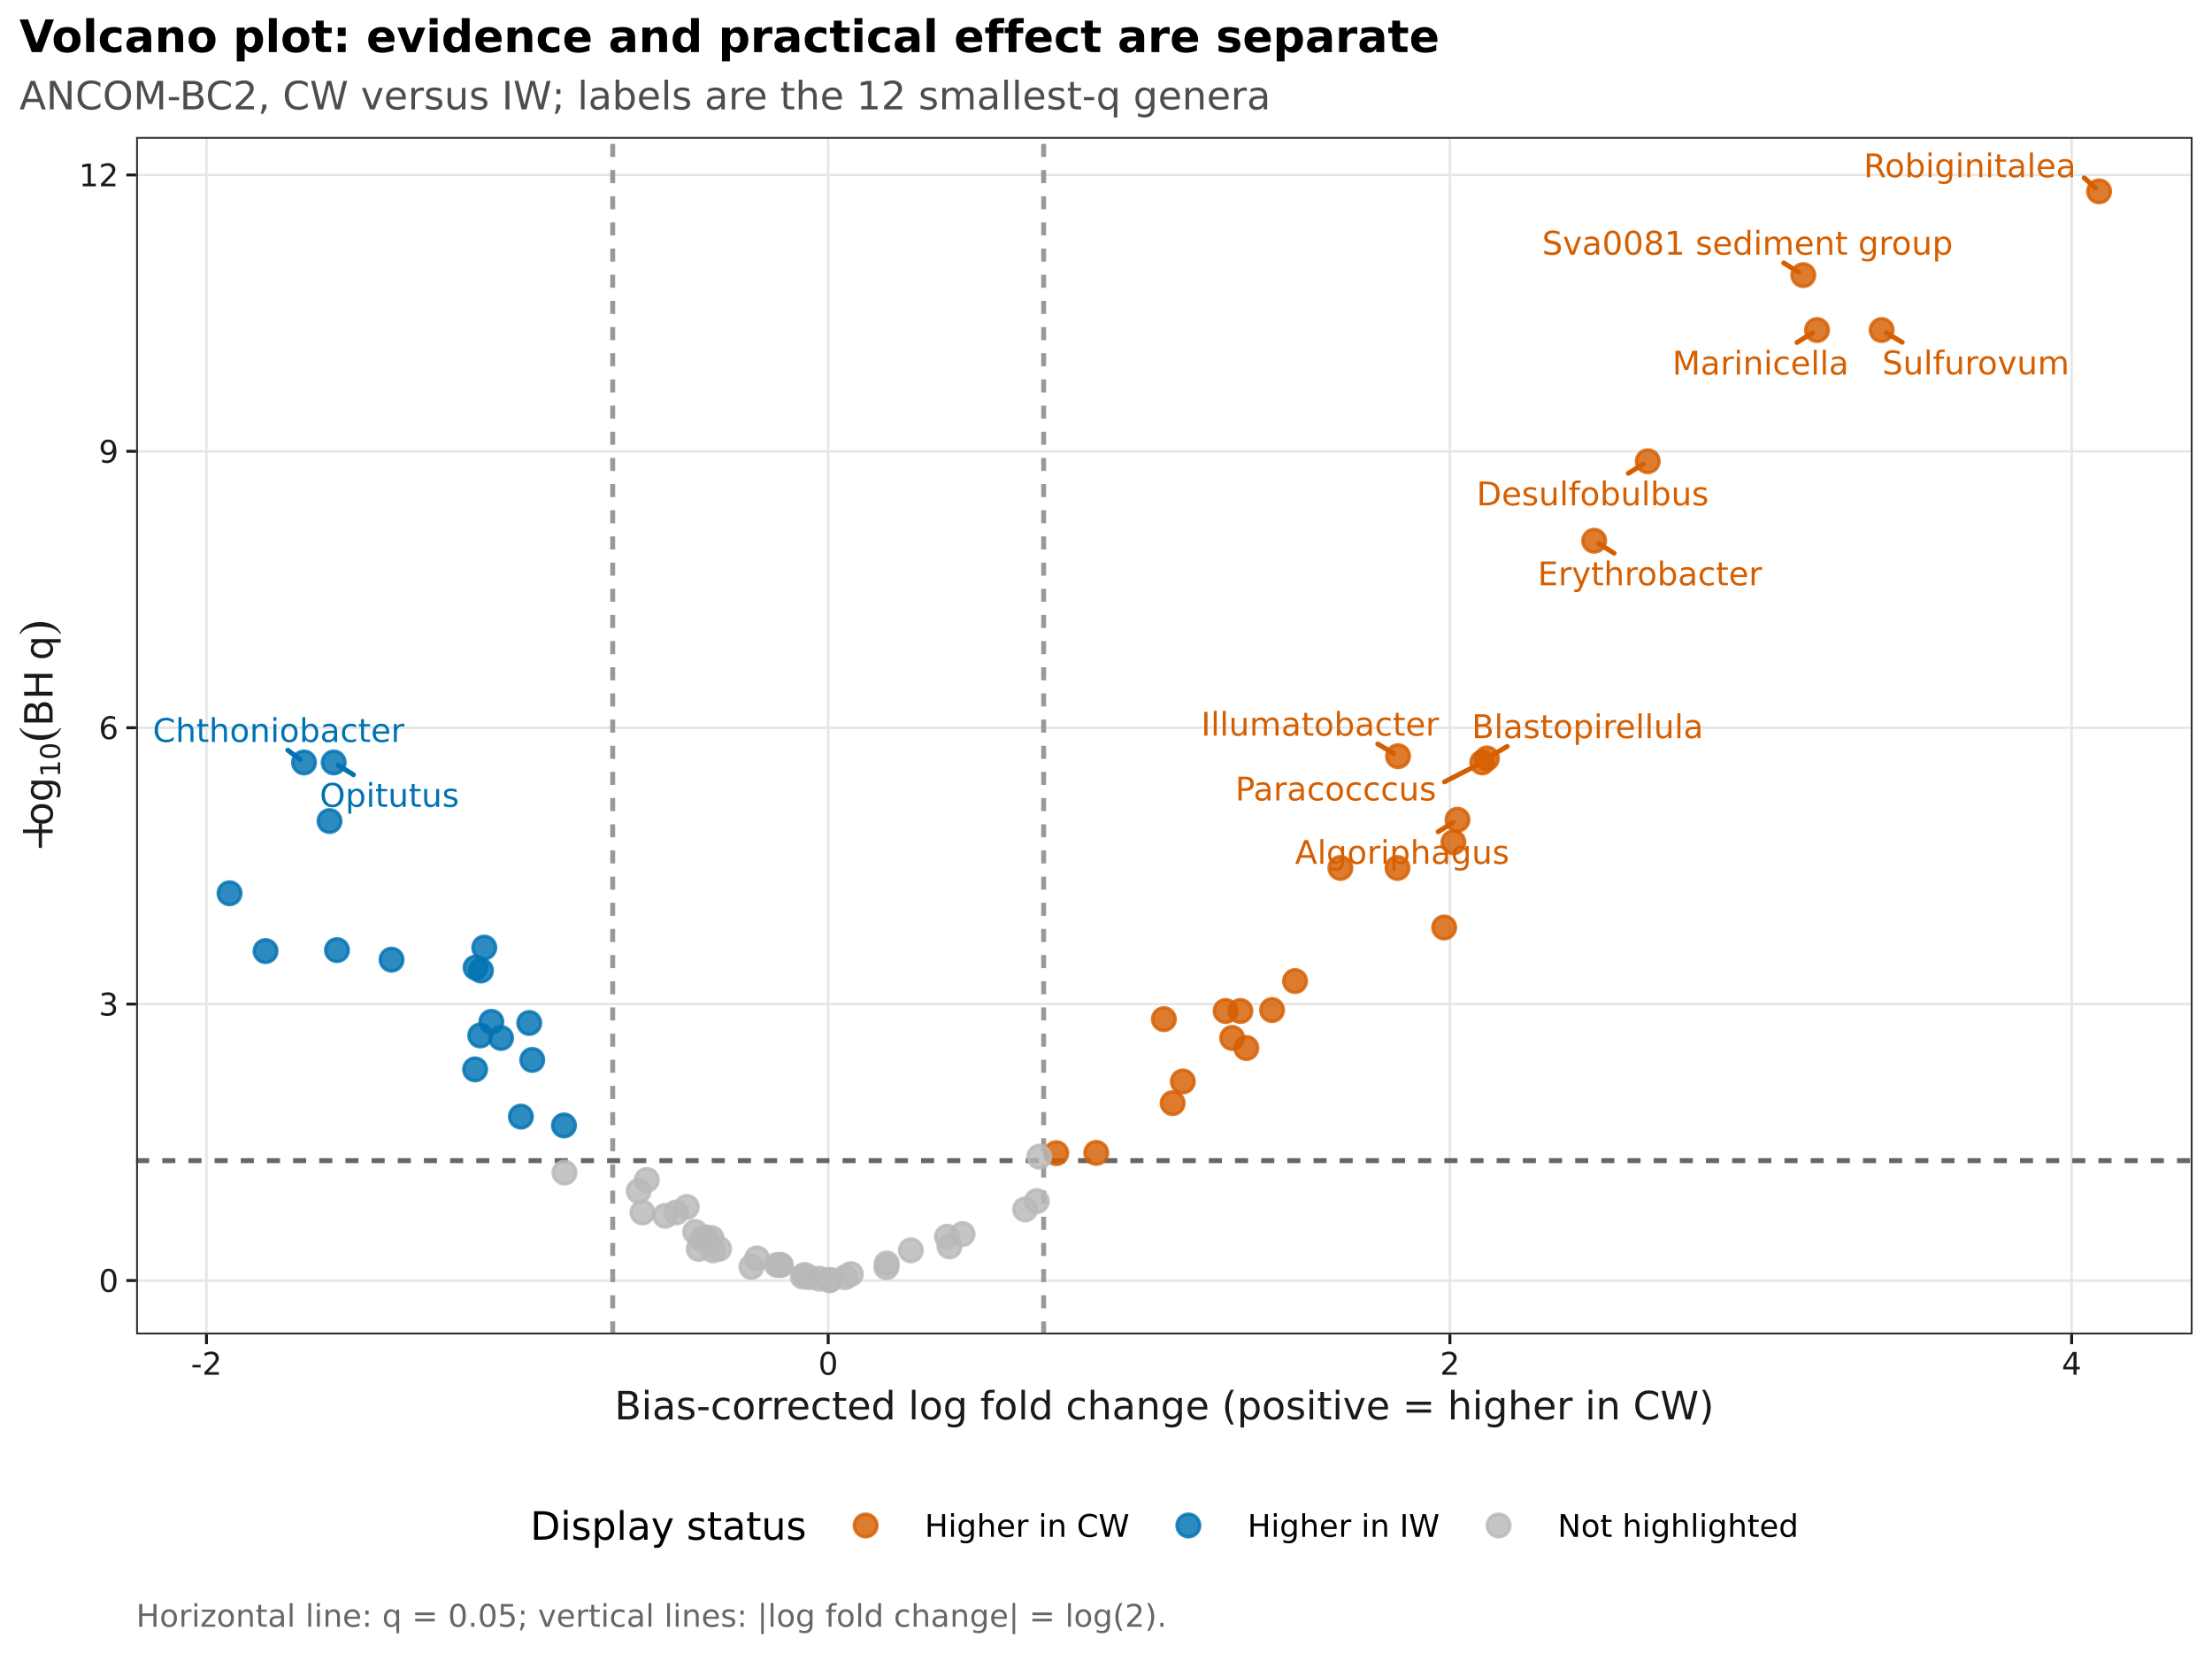
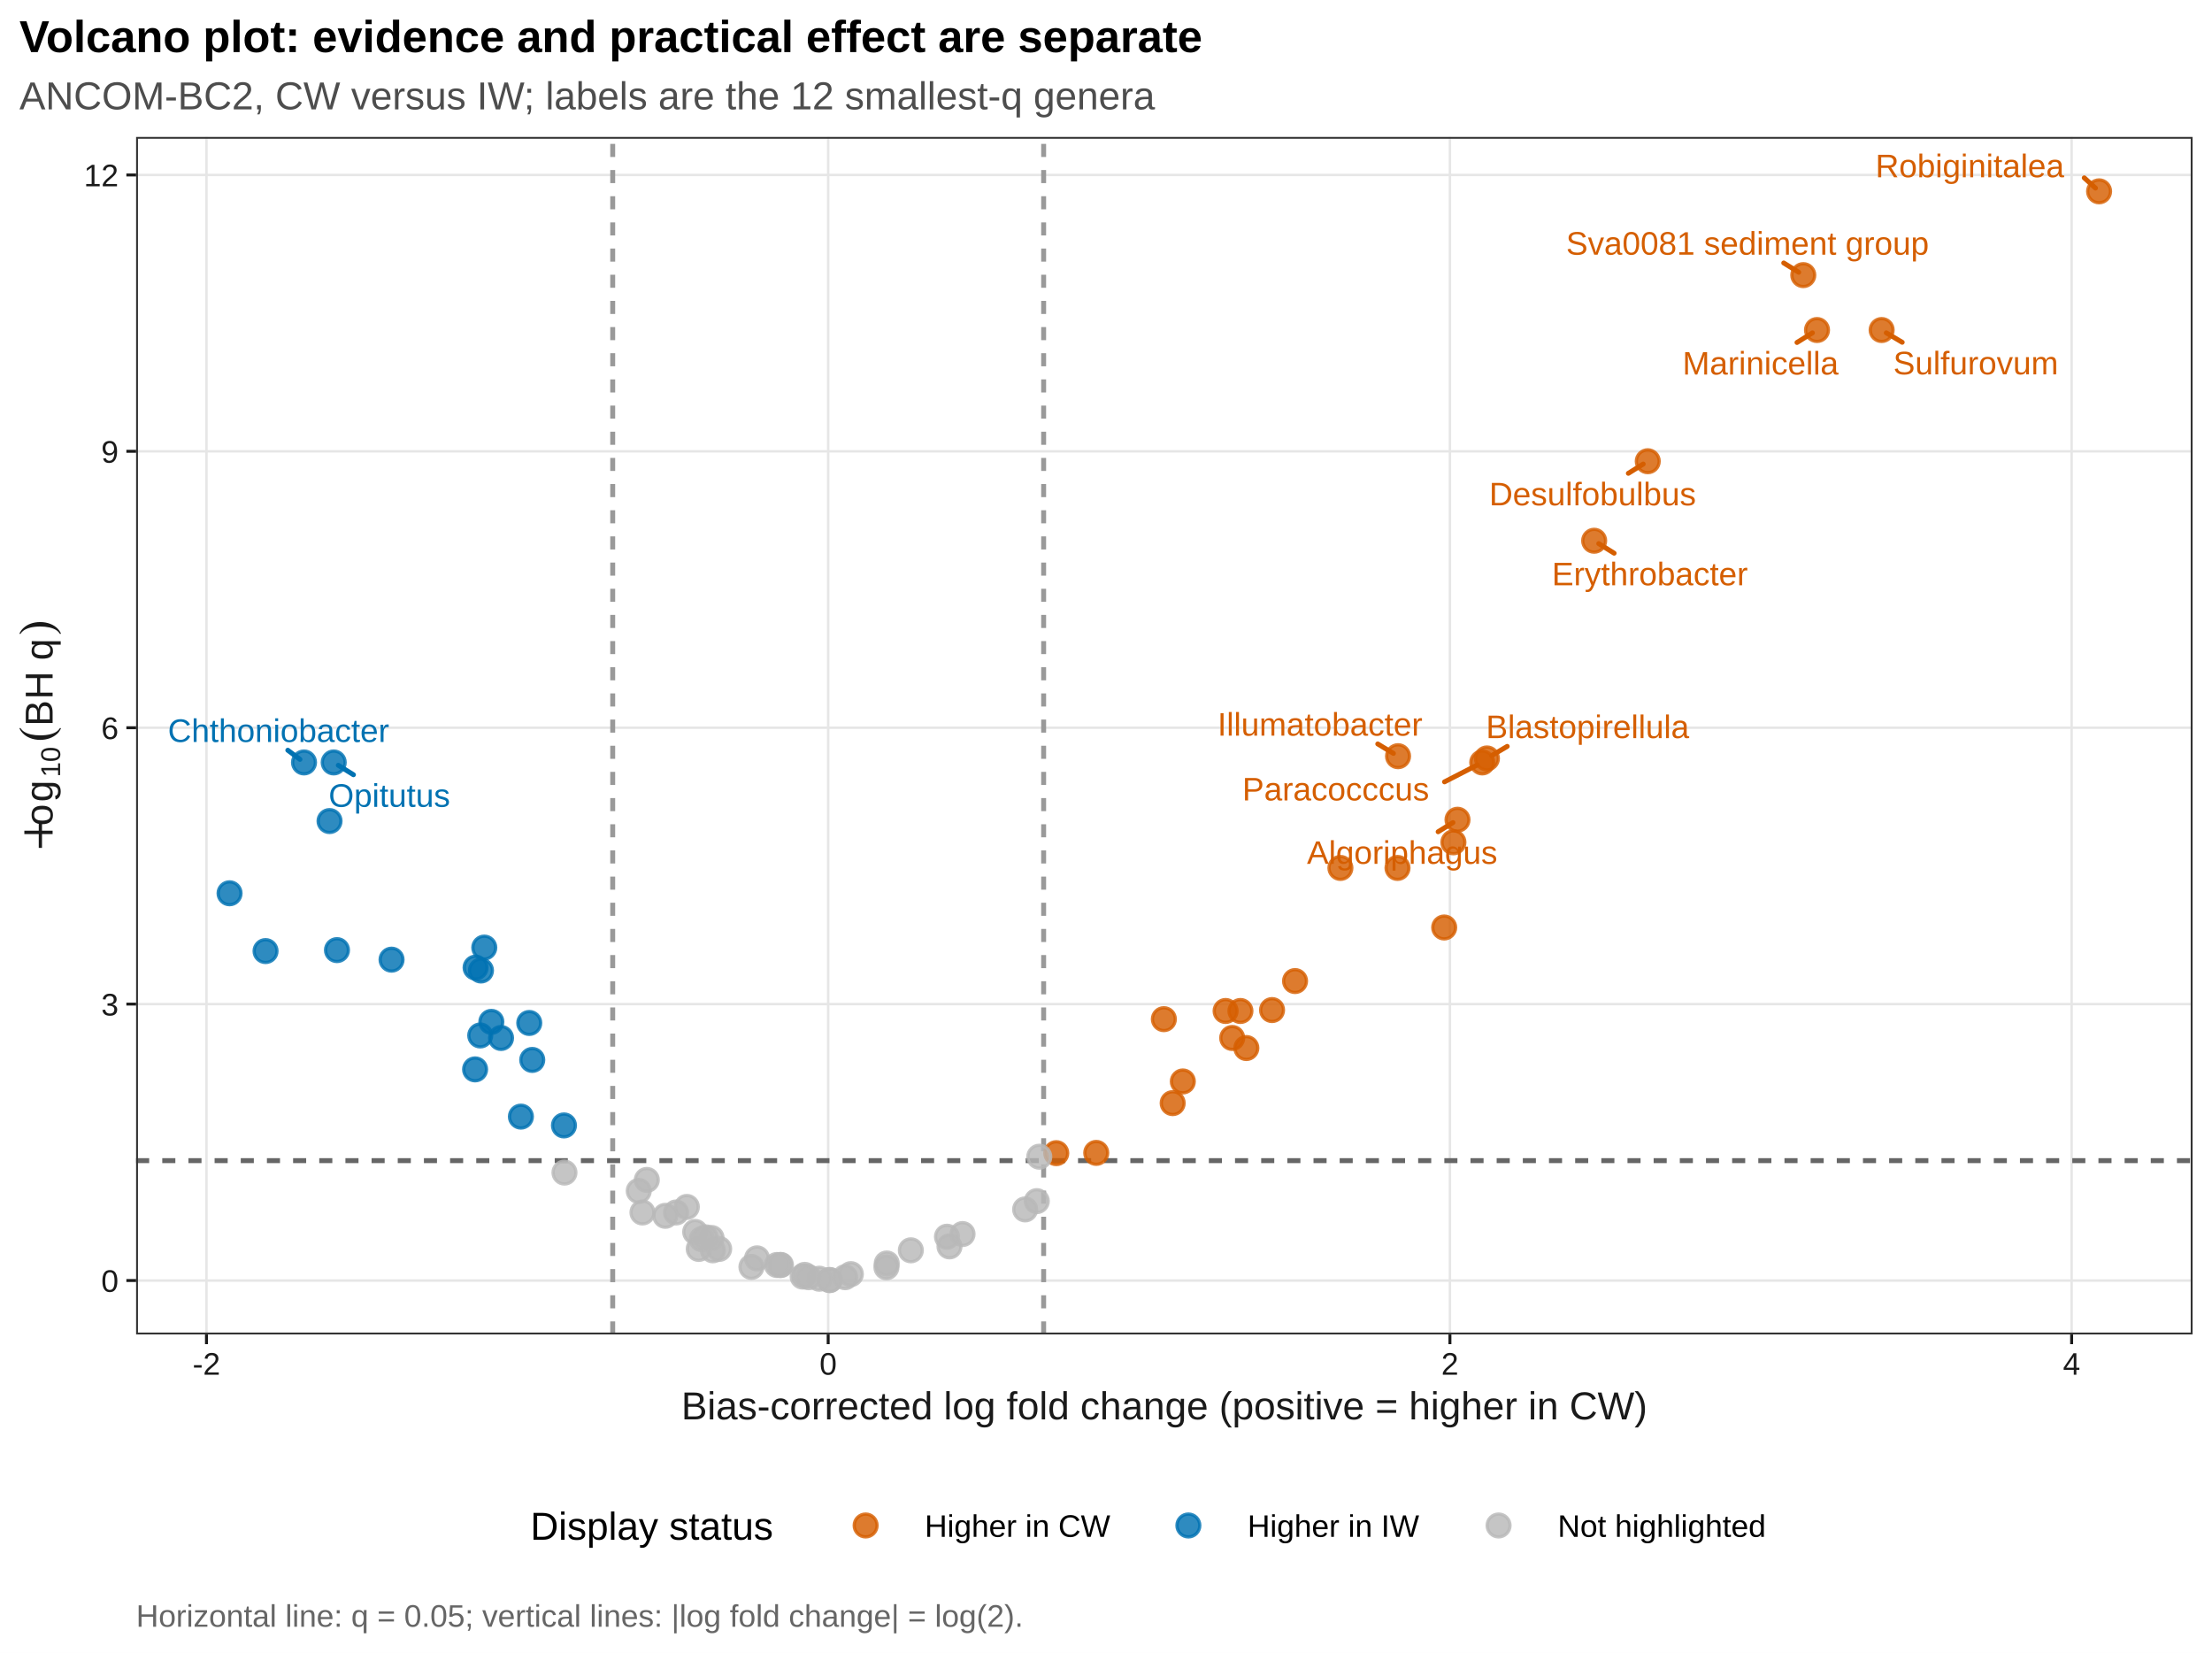
<svg xmlns="http://www.w3.org/2000/svg" class="svglite" width="481.89pt" height="360.00pt" viewBox="0 0 481.89 360.00">
  <defs>
    <style type="text/css">
    .svglite line, .svglite polyline, .svglite polygon, .svglite path, .svglite rect, .svglite circle {
      fill: none;
      stroke: #000000;
      stroke-linecap: round;
      stroke-linejoin: round;
      stroke-miterlimit: 10.00;
    }
    .svglite text {
      white-space: pre;
    }
  </style>
  </defs>
  <rect width="100%" height="100%" style="stroke: none; fill: #FFFFFF;" />
  <defs>
    <clipPath id="cpMC4wMHw0ODEuODl8MC4wMHwzNjAuMDA=">
      <rect x="0.00" y="0.00" width="481.89" height="360.00" />
    </clipPath>
  </defs>
  <g clip-path="url(#cpMC4wMHw0ODEuODl8MC4wMHwzNjAuMDA=)">
    <rect x="0.00" y="0.00" width="481.89" height="360.00" style="stroke-width: 0.82; stroke: #FFFFFF; fill: #FFFFFF;" />
  </g>
  <defs>
    <clipPath id="cpMjkuNjV8NDc3LjY2fDI5LjgyfDI5MC42OQ==">
      <rect x="29.65" y="29.82" width="448.01" height="260.86" />
    </clipPath>
  </defs>
  <g clip-path="url(#cpMjkuNjV8NDc3LjY2fDI5LjgyfDI5MC42OQ==)">
    <rect x="29.65" y="29.82" width="448.01" height="260.86" style="stroke-width: 0.82; stroke: none; fill: #FFFFFF;" />
    <polyline points="29.65,278.93 477.66,278.93 " style="stroke-width: 0.53; stroke: #E6E6E6; stroke-linecap: butt;" />
    <polyline points="29.65,218.72 477.66,218.72 " style="stroke-width: 0.53; stroke: #E6E6E6; stroke-linecap: butt;" />
    <polyline points="29.65,158.52 477.66,158.52 " style="stroke-width: 0.53; stroke: #E6E6E6; stroke-linecap: butt;" />
    <polyline points="29.65,98.31 477.66,98.31 " style="stroke-width: 0.53; stroke: #E6E6E6; stroke-linecap: butt;" />
    <polyline points="29.65,38.11 477.66,38.11 " style="stroke-width: 0.53; stroke: #E6E6E6; stroke-linecap: butt;" />
    <polyline points="44.98,290.69 44.98,29.82 " style="stroke-width: 0.53; stroke: #E6E6E6; stroke-linecap: butt;" />
    <polyline points="180.42,290.69 180.42,29.82 " style="stroke-width: 0.53; stroke: #E6E6E6; stroke-linecap: butt;" />
    <polyline points="315.87,290.69 315.87,29.82 " style="stroke-width: 0.53; stroke: #E6E6E6; stroke-linecap: butt;" />
    <polyline points="451.31,290.69 451.31,29.82 " style="stroke-width: 0.53; stroke: #E6E6E6; stroke-linecap: butt;" />
    <line x1="29.65" y1="252.82" x2="477.66" y2="252.82" style="stroke-width: 1.07; stroke: #666666; stroke-dasharray: 2.85,2.85; stroke-linecap: butt;" />
    <line x1="133.48" y1="290.69" x2="133.48" y2="29.82" style="stroke-width: 1.07; stroke: #999999; stroke-dasharray: 2.85,2.85; stroke-linecap: butt;" />
    <line x1="227.36" y1="290.69" x2="227.36" y2="29.82" style="stroke-width: 1.07; stroke: #999999; stroke-dasharray: 2.85,2.85; stroke-linecap: butt;" />
    <circle cx="163.70" cy="275.97" r="2.49" style="stroke-width: 0.71; stroke: #B8B8B8; stroke-opacity: 0.82; fill: #B8B8B8; fill-opacity: 0.82;" />
    <circle cx="50.01" cy="194.58" r="2.49" style="stroke-width: 0.71; stroke: #0072B2; stroke-opacity: 0.82; fill: #0072B2; fill-opacity: 0.82;" />
    <circle cx="140.91" cy="257.02" r="2.49" style="stroke-width: 0.71; stroke: #B8B8B8; stroke-opacity: 0.82; fill: #B8B8B8; fill-opacity: 0.82;" />
    <circle cx="316.63" cy="183.48" r="2.49" style="stroke-width: 0.71; stroke: #D55E00; stroke-opacity: 0.82; fill: #D55E00; fill-opacity: 0.82;" />
    <circle cx="170.13" cy="275.55" r="2.49" style="stroke-width: 0.71; stroke: #B8B8B8; stroke-opacity: 0.82; fill: #B8B8B8; fill-opacity: 0.82;" />
    <circle cx="409.92" cy="71.89" r="2.49" style="stroke-width: 0.71; stroke: #D55E00; stroke-opacity: 0.82; fill: #D55E00; fill-opacity: 0.82;" />
    <circle cx="71.79" cy="178.85" r="2.49" style="stroke-width: 0.71; stroke: #0072B2; stroke-opacity: 0.82; fill: #0072B2; fill-opacity: 0.82;" />
    <circle cx="395.84" cy="71.89" r="2.49" style="stroke-width: 0.71; stroke: #D55E00; stroke-opacity: 0.82; fill: #D55E00; fill-opacity: 0.82;" />
    <circle cx="151.45" cy="268.35" r="2.49" style="stroke-width: 0.71; stroke: #B8B8B8; stroke-opacity: 0.82; fill: #B8B8B8; fill-opacity: 0.82;" />
    <circle cx="257.68" cy="235.57" r="2.49" style="stroke-width: 0.71; stroke: #D55E00; stroke-opacity: 0.82; fill: #D55E00; fill-opacity: 0.82;" />
    <circle cx="193.11" cy="276.05" r="2.49" style="stroke-width: 0.71; stroke: #B8B8B8; stroke-opacity: 0.82; fill: #B8B8B8; fill-opacity: 0.82;" />
    <circle cx="209.69" cy="268.81" r="2.49" style="stroke-width: 0.71; stroke: #B8B8B8; stroke-opacity: 0.82; fill: #B8B8B8; fill-opacity: 0.82;" />
    <circle cx="314.62" cy="202.03" r="2.49" style="stroke-width: 0.71; stroke: #D55E00; stroke-opacity: 0.82; fill: #D55E00; fill-opacity: 0.82;" />
    <circle cx="253.55" cy="222.00" r="2.49" style="stroke-width: 0.71; stroke: #D55E00; stroke-opacity: 0.82; fill: #D55E00; fill-opacity: 0.82;" />
    <circle cx="155.30" cy="272.35" r="2.49" style="stroke-width: 0.71; stroke: #B8B8B8; stroke-opacity: 0.82; fill: #B8B8B8; fill-opacity: 0.82;" />
    <circle cx="175.31" cy="277.70" r="2.49" style="stroke-width: 0.71; stroke: #B8B8B8; stroke-opacity: 0.82; fill: #B8B8B8; fill-opacity: 0.82;" />
    <circle cx="206.30" cy="269.39" r="2.49" style="stroke-width: 0.71; stroke: #B8B8B8; stroke-opacity: 0.82; fill: #B8B8B8; fill-opacity: 0.82;" />
    <circle cx="304.45" cy="189.06" r="2.49" style="stroke-width: 0.71; stroke: #D55E00; stroke-opacity: 0.82; fill: #D55E00; fill-opacity: 0.82;" />
    <circle cx="358.97" cy="100.47" r="2.49" style="stroke-width: 0.71; stroke: #D55E00; stroke-opacity: 0.82; fill: #D55E00; fill-opacity: 0.82;" />
    <circle cx="139.96" cy="264.11" r="2.49" style="stroke-width: 0.71; stroke: #B8B8B8; stroke-opacity: 0.82; fill: #B8B8B8; fill-opacity: 0.82;" />
    <circle cx="347.29" cy="117.79" r="2.49" style="stroke-width: 0.71; stroke: #D55E00; stroke-opacity: 0.82; fill: #D55E00; fill-opacity: 0.82;" />
    <circle cx="105.50" cy="206.41" r="2.49" style="stroke-width: 0.71; stroke: #0072B2; stroke-opacity: 0.82; fill: #0072B2; fill-opacity: 0.82;" />
    <circle cx="115.30" cy="222.83" r="2.49" style="stroke-width: 0.71; stroke: #0072B2; stroke-opacity: 0.82; fill: #0072B2; fill-opacity: 0.82;" />
    <circle cx="230.11" cy="251.19" r="2.49" style="stroke-width: 0.71; stroke: #D55E00; stroke-opacity: 0.82; fill: #D55E00; fill-opacity: 0.82;" />
    <circle cx="185.36" cy="277.54" r="2.49" style="stroke-width: 0.71; stroke: #B8B8B8; stroke-opacity: 0.82; fill: #B8B8B8; fill-opacity: 0.82;" />
    <circle cx="457.29" cy="41.68" r="2.49" style="stroke-width: 0.71; stroke: #D55E00; stroke-opacity: 0.82; fill: #D55E00; fill-opacity: 0.82;" />
    <circle cx="304.57" cy="164.72" r="2.49" style="stroke-width: 0.71; stroke: #D55E00; stroke-opacity: 0.82; fill: #D55E00; fill-opacity: 0.82;" />
    <circle cx="109.15" cy="226.10" r="2.49" style="stroke-width: 0.71; stroke: #0072B2; stroke-opacity: 0.82; fill: #0072B2; fill-opacity: 0.82;" />
    <circle cx="169.94" cy="275.55" r="2.49" style="stroke-width: 0.71; stroke: #B8B8B8; stroke-opacity: 0.82; fill: #B8B8B8; fill-opacity: 0.82;" />
    <circle cx="180.76" cy="278.83" r="2.49" style="stroke-width: 0.71; stroke: #B8B8B8; stroke-opacity: 0.82; fill: #B8B8B8; fill-opacity: 0.82;" />
    <circle cx="85.30" cy="209.04" r="2.49" style="stroke-width: 0.71; stroke: #0072B2; stroke-opacity: 0.82; fill: #0072B2; fill-opacity: 0.82;" />
    <circle cx="174.86" cy="278.07" r="2.49" style="stroke-width: 0.71; stroke: #B8B8B8; stroke-opacity: 0.82; fill: #B8B8B8; fill-opacity: 0.82;" />
    <circle cx="238.82" cy="251.13" r="2.49" style="stroke-width: 0.71; stroke: #D55E00; stroke-opacity: 0.82; fill: #D55E00; fill-opacity: 0.82;" />
    <circle cx="270.23" cy="220.22" r="2.49" style="stroke-width: 0.71; stroke: #D55E00; stroke-opacity: 0.82; fill: #D55E00; fill-opacity: 0.82;" />
    <circle cx="147.28" cy="264.11" r="2.49" style="stroke-width: 0.71; stroke: #B8B8B8; stroke-opacity: 0.82; fill: #B8B8B8; fill-opacity: 0.82;" />
    <circle cx="152.22" cy="272.05" r="2.49" style="stroke-width: 0.71; stroke: #B8B8B8; stroke-opacity: 0.82; fill: #B8B8B8; fill-opacity: 0.82;" />
    <circle cx="57.85" cy="207.17" r="2.49" style="stroke-width: 0.71; stroke: #0072B2; stroke-opacity: 0.82; fill: #0072B2; fill-opacity: 0.82;" />
    <circle cx="282.13" cy="213.70" r="2.49" style="stroke-width: 0.71; stroke: #D55E00; stroke-opacity: 0.82; fill: #D55E00; fill-opacity: 0.82;" />
    <circle cx="277.12" cy="220.02" r="2.49" style="stroke-width: 0.71; stroke: #D55E00; stroke-opacity: 0.82; fill: #D55E00; fill-opacity: 0.82;" />
    <circle cx="317.52" cy="178.56" r="2.49" style="stroke-width: 0.71; stroke: #D55E00; stroke-opacity: 0.82; fill: #D55E00; fill-opacity: 0.82;" />
    <circle cx="156.67" cy="272.05" r="2.49" style="stroke-width: 0.71; stroke: #B8B8B8; stroke-opacity: 0.82; fill: #B8B8B8; fill-opacity: 0.82;" />
    <circle cx="225.87" cy="261.64" r="2.49" style="stroke-width: 0.71; stroke: #B8B8B8; stroke-opacity: 0.82; fill: #B8B8B8; fill-opacity: 0.82;" />
    <circle cx="66.23" cy="166.08" r="2.49" style="stroke-width: 0.71; stroke: #0072B2; stroke-opacity: 0.82; fill: #0072B2; fill-opacity: 0.82;" />
    <circle cx="392.85" cy="59.93" r="2.49" style="stroke-width: 0.71; stroke: #D55E00; stroke-opacity: 0.82; fill: #D55E00; fill-opacity: 0.82;" />
    <circle cx="152.87" cy="269.92" r="2.49" style="stroke-width: 0.71; stroke: #B8B8B8; stroke-opacity: 0.82; fill: #B8B8B8; fill-opacity: 0.82;" />
    <circle cx="268.44" cy="226.10" r="2.49" style="stroke-width: 0.71; stroke: #D55E00; stroke-opacity: 0.82; fill: #D55E00; fill-opacity: 0.82;" />
    <circle cx="223.33" cy="263.44" r="2.49" style="stroke-width: 0.71; stroke: #B8B8B8; stroke-opacity: 0.82; fill: #B8B8B8; fill-opacity: 0.82;" />
    <circle cx="72.70" cy="166.08" r="2.49" style="stroke-width: 0.71; stroke: #0072B2; stroke-opacity: 0.82; fill: #0072B2; fill-opacity: 0.82;" />
    <circle cx="178.48" cy="278.54" r="2.49" style="stroke-width: 0.71; stroke: #B8B8B8; stroke-opacity: 0.82; fill: #B8B8B8; fill-opacity: 0.82;" />
    <circle cx="169.24" cy="275.55" r="2.49" style="stroke-width: 0.71; stroke: #B8B8B8; stroke-opacity: 0.82; fill: #B8B8B8; fill-opacity: 0.82;" />
    <circle cx="122.86" cy="245.15" r="2.49" style="stroke-width: 0.71; stroke: #0072B2; stroke-opacity: 0.82; fill: #0072B2; fill-opacity: 0.82;" />
    <circle cx="180.74" cy="278.83" r="2.49" style="stroke-width: 0.71; stroke: #B8B8B8; stroke-opacity: 0.82; fill: #B8B8B8; fill-opacity: 0.82;" />
    <circle cx="255.47" cy="240.29" r="2.49" style="stroke-width: 0.71; stroke: #D55E00; stroke-opacity: 0.82; fill: #D55E00; fill-opacity: 0.82;" />
    <circle cx="155.02" cy="269.67" r="2.49" style="stroke-width: 0.71; stroke: #B8B8B8; stroke-opacity: 0.82; fill: #B8B8B8; fill-opacity: 0.82;" />
    <circle cx="144.94" cy="264.84" r="2.49" style="stroke-width: 0.71; stroke: #B8B8B8; stroke-opacity: 0.82; fill: #B8B8B8; fill-opacity: 0.82;" />
    <circle cx="226.41" cy="251.96" r="2.49" style="stroke-width: 0.71; stroke: #B8B8B8; stroke-opacity: 0.82; fill: #B8B8B8; fill-opacity: 0.82;" />
    <circle cx="104.62" cy="225.55" r="2.49" style="stroke-width: 0.71; stroke: #0072B2; stroke-opacity: 0.82; fill: #0072B2; fill-opacity: 0.82;" />
    <circle cx="198.43" cy="272.35" r="2.49" style="stroke-width: 0.71; stroke: #B8B8B8; stroke-opacity: 0.82; fill: #B8B8B8; fill-opacity: 0.82;" />
    <circle cx="113.48" cy="243.23" r="2.49" style="stroke-width: 0.71; stroke: #0072B2; stroke-opacity: 0.82; fill: #0072B2; fill-opacity: 0.82;" />
    <circle cx="149.63" cy="262.90" r="2.49" style="stroke-width: 0.71; stroke: #B8B8B8; stroke-opacity: 0.82; fill: #B8B8B8; fill-opacity: 0.82;" />
    <circle cx="122.97" cy="255.42" r="2.49" style="stroke-width: 0.71; stroke: #B8B8B8; stroke-opacity: 0.82; fill: #B8B8B8; fill-opacity: 0.82;" />
    <circle cx="267.00" cy="220.22" r="2.49" style="stroke-width: 0.71; stroke: #D55E00; stroke-opacity: 0.82; fill: #D55E00; fill-opacity: 0.82;" />
    <circle cx="103.50" cy="232.94" r="2.49" style="stroke-width: 0.71; stroke: #0072B2; stroke-opacity: 0.82; fill: #0072B2; fill-opacity: 0.82;" />
    <circle cx="104.78" cy="211.40" r="2.49" style="stroke-width: 0.71; stroke: #0072B2; stroke-opacity: 0.82; fill: #0072B2; fill-opacity: 0.82;" />
    <circle cx="322.91" cy="166.08" r="2.49" style="stroke-width: 0.71; stroke: #D55E00; stroke-opacity: 0.82; fill: #D55E00; fill-opacity: 0.82;" />
    <circle cx="206.85" cy="271.50" r="2.49" style="stroke-width: 0.71; stroke: #B8B8B8; stroke-opacity: 0.82; fill: #B8B8B8; fill-opacity: 0.82;" />
    <circle cx="176.18" cy="278.21" r="2.49" style="stroke-width: 0.71; stroke: #B8B8B8; stroke-opacity: 0.82; fill: #B8B8B8; fill-opacity: 0.82;" />
    <circle cx="193.18" cy="275.22" r="2.49" style="stroke-width: 0.71; stroke: #B8B8B8; stroke-opacity: 0.82; fill: #B8B8B8; fill-opacity: 0.82;" />
    <circle cx="73.41" cy="206.96" r="2.49" style="stroke-width: 0.71; stroke: #0072B2; stroke-opacity: 0.82; fill: #0072B2; fill-opacity: 0.82;" />
    <circle cx="107.04" cy="222.59" r="2.49" style="stroke-width: 0.71; stroke: #0072B2; stroke-opacity: 0.82; fill: #0072B2; fill-opacity: 0.82;" />
    <circle cx="115.95" cy="230.88" r="2.49" style="stroke-width: 0.71; stroke: #0072B2; stroke-opacity: 0.82; fill: #0072B2; fill-opacity: 0.82;" />
    <circle cx="323.93" cy="165.21" r="2.49" style="stroke-width: 0.71; stroke: #D55E00; stroke-opacity: 0.82; fill: #D55E00; fill-opacity: 0.82;" />
    <circle cx="292.01" cy="189.06" r="2.49" style="stroke-width: 0.71; stroke: #D55E00; stroke-opacity: 0.82; fill: #D55E00; fill-opacity: 0.82;" />
    <circle cx="139.15" cy="259.42" r="2.49" style="stroke-width: 0.71; stroke: #B8B8B8; stroke-opacity: 0.82; fill: #B8B8B8; fill-opacity: 0.82;" />
    <circle cx="164.92" cy="274.10" r="2.49" style="stroke-width: 0.71; stroke: #B8B8B8; stroke-opacity: 0.82; fill: #B8B8B8; fill-opacity: 0.82;" />
    <circle cx="271.52" cy="228.29" r="2.49" style="stroke-width: 0.71; stroke: #D55E00; stroke-opacity: 0.82; fill: #D55E00; fill-opacity: 0.82;" />
    <circle cx="103.61" cy="210.77" r="2.49" style="stroke-width: 0.71; stroke: #0072B2; stroke-opacity: 0.82; fill: #0072B2; fill-opacity: 0.82;" />
    <circle cx="153.70" cy="269.52" r="2.49" style="stroke-width: 0.71; stroke: #B8B8B8; stroke-opacity: 0.82; fill: #B8B8B8; fill-opacity: 0.82;" />
    <circle cx="184.11" cy="278.21" r="2.49" style="stroke-width: 0.71; stroke: #B8B8B8; stroke-opacity: 0.82; fill: #B8B8B8; fill-opacity: 0.82;" />
    <line x1="454.06" y1="38.74" x2="456.51" y2="40.97" style="stroke-width: 1.07; stroke: #D55E00;" />
    <line x1="388.59" y1="57.28" x2="391.86" y2="59.31" style="stroke-width: 1.07; stroke: #D55E00;" />
    <line x1="414.40" y1="74.56" x2="410.93" y2="72.50" style="stroke-width: 1.07; stroke: #D55E00;" />
    <line x1="391.48" y1="74.60" x2="394.84" y2="72.51" style="stroke-width: 1.07; stroke: #D55E00;" />
    <line x1="354.74" y1="103.10" x2="357.98" y2="101.08" style="stroke-width: 1.07; stroke: #D55E00;" />
    <line x1="351.64" y1="120.50" x2="348.29" y2="118.41" style="stroke-width: 1.07; stroke: #D55E00;" />
    <line x1="300.15" y1="162.05" x2="303.56" y2="164.11" style="stroke-width: 1.07; stroke: #D55E00;" />
    <line x1="328.35" y1="162.58" x2="324.95" y2="164.60" style="stroke-width: 1.07; stroke: #D55E00;" />
    <line x1="314.69" y1="170.31" x2="321.82" y2="166.64" style="stroke-width: 1.07; stroke: #D55E00;" />
    <line x1="62.70" y1="163.42" x2="65.35" y2="165.41" style="stroke-width: 1.07; stroke: #0072B2;" />
    <line x1="77.00" y1="168.76" x2="73.70" y2="166.70" style="stroke-width: 1.07; stroke: #0072B2;" />
    <line x1="313.30" y1="181.18" x2="316.53" y2="179.18" style="stroke-width: 1.07; stroke: #D55E00;" />
-     <text x="429.13" y="38.61" text-anchor="middle" style="font-size: 7.11px;fill: #D55E00; font-family: &quot;DejaVu Sans&quot;;" textLength="46.27px" lengthAdjust="spacingAndGlyphs">Robiginitalea</text>
-     <text x="380.70" y="55.48" text-anchor="middle" style="font-size: 7.11px;fill: #D55E00; font-family: &quot;DejaVu Sans&quot;;" textLength="89.47px" lengthAdjust="spacingAndGlyphs">Sva0081 sediment group</text>
-     <text x="430.43" y="81.55" text-anchor="middle" style="font-size: 7.11px;fill: #D55E00; font-family: &quot;DejaVu Sans&quot;;" textLength="40.74px" lengthAdjust="spacingAndGlyphs">Sulfurovum</text>
-     <text x="383.54" y="81.59" text-anchor="middle" style="font-size: 7.11px;fill: #D55E00; font-family: &quot;DejaVu Sans&quot;;" textLength="38.45px" lengthAdjust="spacingAndGlyphs">Marinicella</text>
-     <text x="346.96" y="110.08" text-anchor="middle" style="font-size: 7.11px;fill: #D55E00; font-family: &quot;DejaVu Sans&quot;;" textLength="50.59px" lengthAdjust="spacingAndGlyphs">Desulfobulbus</text>
-     <text x="359.43" y="127.49" text-anchor="middle" style="font-size: 7.11px;fill: #D55E00; font-family: &quot;DejaVu Sans&quot;;" textLength="48.89px" lengthAdjust="spacingAndGlyphs">Erythrobacter</text>
-     <text x="287.57" y="160.25" text-anchor="middle" style="font-size: 7.11px;fill: #D55E00; font-family: &quot;DejaVu Sans&quot;;" textLength="51.82px" lengthAdjust="spacingAndGlyphs">Illumatobacter</text>
-     <text x="345.86" y="160.78" text-anchor="middle" style="font-size: 7.11px;fill: #D55E00; font-family: &quot;DejaVu Sans&quot;;" textLength="50.44px" lengthAdjust="spacingAndGlyphs">Blastopirellula</text>
-     <text x="291.00" y="174.36" text-anchor="middle" style="font-size: 7.11px;fill: #D55E00; font-family: &quot;DejaVu Sans&quot;;" textLength="43.80px" lengthAdjust="spacingAndGlyphs">Paracocccus</text>
-     <text x="60.68" y="161.62" text-anchor="middle" style="font-size: 7.11px;fill: #0072B2; font-family: &quot;DejaVu Sans&quot;;" textLength="54.80px" lengthAdjust="spacingAndGlyphs">Chthoniobacter</text>
-     <text x="84.83" y="175.75" text-anchor="middle" style="font-size: 7.11px;fill: #0072B2; font-family: &quot;DejaVu Sans&quot;;" textLength="30.37px" lengthAdjust="spacingAndGlyphs">Opitutus</text>
-     <text x="305.47" y="188.17" text-anchor="middle" style="font-size: 7.11px;fill: #D55E00; font-family: &quot;DejaVu Sans&quot;;" textLength="46.69px" lengthAdjust="spacingAndGlyphs">Algoriphagus</text>
+     <text x="429.13" y="38.61" text-anchor="middle" style="font-size: 7.11px;fill: #D55E00; font-family: &quot;Arial&quot;;" textLength="46.27px" lengthAdjust="spacingAndGlyphs">Robiginitalea</text>
+     <text x="380.70" y="55.48" text-anchor="middle" style="font-size: 7.11px;fill: #D55E00; font-family: &quot;Arial&quot;;" textLength="89.47px" lengthAdjust="spacingAndGlyphs">Sva0081 sediment group</text>
+     <text x="430.43" y="81.55" text-anchor="middle" style="font-size: 7.11px;fill: #D55E00; font-family: &quot;Arial&quot;;" textLength="40.74px" lengthAdjust="spacingAndGlyphs">Sulfurovum</text>
+     <text x="383.54" y="81.59" text-anchor="middle" style="font-size: 7.11px;fill: #D55E00; font-family: &quot;Arial&quot;;" textLength="38.45px" lengthAdjust="spacingAndGlyphs">Marinicella</text>
+     <text x="346.96" y="110.08" text-anchor="middle" style="font-size: 7.11px;fill: #D55E00; font-family: &quot;Arial&quot;;" textLength="50.59px" lengthAdjust="spacingAndGlyphs">Desulfobulbus</text>
+     <text x="359.43" y="127.49" text-anchor="middle" style="font-size: 7.11px;fill: #D55E00; font-family: &quot;Arial&quot;;" textLength="48.89px" lengthAdjust="spacingAndGlyphs">Erythrobacter</text>
+     <text x="287.57" y="160.25" text-anchor="middle" style="font-size: 7.11px;fill: #D55E00; font-family: &quot;Arial&quot;;" textLength="51.82px" lengthAdjust="spacingAndGlyphs">Illumatobacter</text>
+     <text x="345.86" y="160.78" text-anchor="middle" style="font-size: 7.11px;fill: #D55E00; font-family: &quot;Arial&quot;;" textLength="50.44px" lengthAdjust="spacingAndGlyphs">Blastopirellula</text>
+     <text x="291.00" y="174.36" text-anchor="middle" style="font-size: 7.11px;fill: #D55E00; font-family: &quot;Arial&quot;;" textLength="43.80px" lengthAdjust="spacingAndGlyphs">Paracocccus</text>
+     <text x="60.68" y="161.62" text-anchor="middle" style="font-size: 7.11px;fill: #0072B2; font-family: &quot;Arial&quot;;" textLength="54.80px" lengthAdjust="spacingAndGlyphs">Chthoniobacter</text>
+     <text x="84.83" y="175.75" text-anchor="middle" style="font-size: 7.11px;fill: #0072B2; font-family: &quot;Arial&quot;;" textLength="30.37px" lengthAdjust="spacingAndGlyphs">Opitutus</text>
+     <text x="305.47" y="188.17" text-anchor="middle" style="font-size: 7.11px;fill: #D55E00; font-family: &quot;Arial&quot;;" textLength="46.69px" lengthAdjust="spacingAndGlyphs">Algoriphagus</text>
    <rect x="29.65" y="29.82" width="448.01" height="260.86" style="stroke-width: 0.82; stroke: #333333;" />
  </g>
  <g clip-path="url(#cpMC4wMHw0ODEuODl8MC4wMHwzNjAuMDA=)">
-     <text x="25.83" y="281.40" text-anchor="end" style="font-size: 6.80px;fill: #1A1A1A; font-family: &quot;DejaVu Sans&quot;;" textLength="4.33px" lengthAdjust="spacingAndGlyphs">0</text>
-     <text x="25.83" y="221.20" text-anchor="end" style="font-size: 6.80px;fill: #1A1A1A; font-family: &quot;DejaVu Sans&quot;;" textLength="4.33px" lengthAdjust="spacingAndGlyphs">3</text>
-     <text x="25.83" y="160.99" text-anchor="end" style="font-size: 6.80px;fill: #1A1A1A; font-family: &quot;DejaVu Sans&quot;;" textLength="4.33px" lengthAdjust="spacingAndGlyphs">6</text>
-     <text x="25.83" y="100.79" text-anchor="end" style="font-size: 6.80px;fill: #1A1A1A; font-family: &quot;DejaVu Sans&quot;;" textLength="4.33px" lengthAdjust="spacingAndGlyphs">9</text>
-     <text x="25.83" y="40.58" text-anchor="end" style="font-size: 6.80px;fill: #1A1A1A; font-family: &quot;DejaVu Sans&quot;;" textLength="8.65px" lengthAdjust="spacingAndGlyphs">12</text>
+     <text x="25.83" y="281.40" text-anchor="end" style="font-size: 6.80px;fill: #1A1A1A; font-family: &quot;Arial&quot;;" textLength="4.33px" lengthAdjust="spacingAndGlyphs">0</text>
+     <text x="25.83" y="221.20" text-anchor="end" style="font-size: 6.80px;fill: #1A1A1A; font-family: &quot;Arial&quot;;" textLength="4.33px" lengthAdjust="spacingAndGlyphs">3</text>
+     <text x="25.83" y="160.99" text-anchor="end" style="font-size: 6.80px;fill: #1A1A1A; font-family: &quot;Arial&quot;;" textLength="4.33px" lengthAdjust="spacingAndGlyphs">6</text>
+     <text x="25.83" y="100.79" text-anchor="end" style="font-size: 6.80px;fill: #1A1A1A; font-family: &quot;Arial&quot;;" textLength="4.33px" lengthAdjust="spacingAndGlyphs">9</text>
+     <text x="25.83" y="40.58" text-anchor="end" style="font-size: 6.80px;fill: #1A1A1A; font-family: &quot;Arial&quot;;" textLength="8.65px" lengthAdjust="spacingAndGlyphs">12</text>
    <polyline points="27.53,278.93 29.65,278.93 " style="stroke-width: 0.64; stroke: #1A1A1A; stroke-linecap: butt;" />
    <polyline points="27.53,218.72 29.65,218.72 " style="stroke-width: 0.64; stroke: #1A1A1A; stroke-linecap: butt;" />
    <polyline points="27.53,158.52 29.65,158.52 " style="stroke-width: 0.64; stroke: #1A1A1A; stroke-linecap: butt;" />
    <polyline points="27.53,98.31 29.65,98.31 " style="stroke-width: 0.64; stroke: #1A1A1A; stroke-linecap: butt;" />
    <polyline points="27.53,38.11 29.65,38.11 " style="stroke-width: 0.64; stroke: #1A1A1A; stroke-linecap: butt;" />
    <polyline points="44.98,292.80 44.98,290.69 " style="stroke-width: 0.64; stroke: #1A1A1A; stroke-linecap: butt;" />
    <polyline points="180.42,292.80 180.42,290.69 " style="stroke-width: 0.64; stroke: #1A1A1A; stroke-linecap: butt;" />
    <polyline points="315.87,292.80 315.87,290.69 " style="stroke-width: 0.64; stroke: #1A1A1A; stroke-linecap: butt;" />
    <polyline points="451.31,292.80 451.31,290.69 " style="stroke-width: 0.64; stroke: #1A1A1A; stroke-linecap: butt;" />
-     <text x="44.98" y="299.45" text-anchor="middle" style="font-size: 6.80px;fill: #1A1A1A; font-family: &quot;DejaVu Sans&quot;;" textLength="6.78px" lengthAdjust="spacingAndGlyphs">-2</text>
-     <text x="180.42" y="299.45" text-anchor="middle" style="font-size: 6.80px;fill: #1A1A1A; font-family: &quot;DejaVu Sans&quot;;" textLength="4.33px" lengthAdjust="spacingAndGlyphs">0</text>
-     <text x="315.87" y="299.45" text-anchor="middle" style="font-size: 6.80px;fill: #1A1A1A; font-family: &quot;DejaVu Sans&quot;;" textLength="4.33px" lengthAdjust="spacingAndGlyphs">2</text>
-     <text x="451.31" y="299.45" text-anchor="middle" style="font-size: 6.80px;fill: #1A1A1A; font-family: &quot;DejaVu Sans&quot;;" textLength="4.33px" lengthAdjust="spacingAndGlyphs">4</text>
-     <text x="253.65" y="309.18" text-anchor="middle" style="font-size: 8.50px;fill: #1A1A1A; font-family: &quot;DejaVu Sans&quot;;" textLength="239.66px" lengthAdjust="spacingAndGlyphs">Bias-corrected log fold change (positive = higher in CW)</text>
+     <text x="44.98" y="299.45" text-anchor="middle" style="font-size: 6.80px;fill: #1A1A1A; font-family: &quot;Arial&quot;;" textLength="6.78px" lengthAdjust="spacingAndGlyphs">-2</text>
+     <text x="180.42" y="299.45" text-anchor="middle" style="font-size: 6.80px;fill: #1A1A1A; font-family: &quot;Arial&quot;;" textLength="4.33px" lengthAdjust="spacingAndGlyphs">0</text>
+     <text x="315.87" y="299.45" text-anchor="middle" style="font-size: 6.80px;fill: #1A1A1A; font-family: &quot;Arial&quot;;" textLength="4.33px" lengthAdjust="spacingAndGlyphs">2</text>
+     <text x="451.31" y="299.45" text-anchor="middle" style="font-size: 6.80px;fill: #1A1A1A; font-family: &quot;Arial&quot;;" textLength="4.33px" lengthAdjust="spacingAndGlyphs">4</text>
+     <text x="253.65" y="309.18" text-anchor="middle" style="font-size: 8.50px;fill: #1A1A1A; font-family: &quot;Arial&quot;;" textLength="239.66px" lengthAdjust="spacingAndGlyphs">Bias-corrected log fold change (positive = higher in CW)</text>
    <text transform="translate(11.46,185.60) rotate(-90)" style="font-size: 8.50px;fill: #1A1A1A; font-family: &quot;Standard Symbols PS&quot;;" textLength="2.12px" lengthAdjust="spacingAndGlyphs">−</text>
-     <text transform="translate(11.46,182.26) rotate(-90)" style="font-size: 8.50px;fill: #1A1A1A; font-family: &quot;DejaVu Sans&quot;;" textLength="2.36px" lengthAdjust="spacingAndGlyphs">l</text>
-     <text transform="translate(11.46,179.89) rotate(-90)" style="font-size: 8.50px;fill: #1A1A1A; font-family: &quot;DejaVu Sans&quot;;" textLength="5.21px" lengthAdjust="spacingAndGlyphs">o</text>
-     <text transform="translate(11.46,174.69) rotate(-90)" style="font-size: 8.50px;fill: #1A1A1A; font-family: &quot;DejaVu Sans&quot;;" textLength="5.40px" lengthAdjust="spacingAndGlyphs">g</text>
-     <text transform="translate(13.09,169.29) rotate(-90)" style="font-size: 5.95px;fill: #1A1A1A; font-family: &quot;DejaVu Sans&quot;;" textLength="7.56px" lengthAdjust="spacingAndGlyphs">10</text>
+     <text transform="translate(11.46,182.26) rotate(-90)" style="font-size: 8.50px;fill: #1A1A1A; font-family: &quot;Arial&quot;;" textLength="2.36px" lengthAdjust="spacingAndGlyphs">l</text>
+     <text transform="translate(11.46,179.89) rotate(-90)" style="font-size: 8.50px;fill: #1A1A1A; font-family: &quot;Arial&quot;;" textLength="5.21px" lengthAdjust="spacingAndGlyphs">o</text>
+     <text transform="translate(11.46,174.69) rotate(-90)" style="font-size: 8.50px;fill: #1A1A1A; font-family: &quot;Arial&quot;;" textLength="5.40px" lengthAdjust="spacingAndGlyphs">g</text>
+     <text transform="translate(13.09,169.29) rotate(-90)" style="font-size: 5.95px;fill: #1A1A1A; font-family: &quot;Arial&quot;;" textLength="7.56px" lengthAdjust="spacingAndGlyphs">10</text>
    <text transform="translate(11.46,161.73) rotate(-90)" style="font-size: 10.62px;fill: #1A1A1A; font-family: &quot;Standard Symbols PS&quot;;" textLength="3.54px" lengthAdjust="spacingAndGlyphs">(</text>
-     <text transform="translate(11.46,158.19) rotate(-90)" style="font-size: 8.50px;fill: #1A1A1A; font-family: &quot;DejaVu Sans&quot;;" textLength="5.83px" lengthAdjust="spacingAndGlyphs">B</text>
-     <text transform="translate(11.46,152.36) rotate(-90)" style="font-size: 8.50px;fill: #1A1A1A; font-family: &quot;DejaVu Sans&quot;;" textLength="6.39px" lengthAdjust="spacingAndGlyphs">H</text>
+     <text transform="translate(11.46,158.19) rotate(-90)" style="font-size: 8.50px;fill: #1A1A1A; font-family: &quot;Arial&quot;;" textLength="5.83px" lengthAdjust="spacingAndGlyphs">B</text>
+     <text transform="translate(11.46,152.36) rotate(-90)" style="font-size: 8.50px;fill: #1A1A1A; font-family: &quot;Arial&quot;;" textLength="6.39px" lengthAdjust="spacingAndGlyphs">H</text>
    <text transform="translate(11.46,145.97) rotate(-90)" style="font-size: 8.50px;fill: #1A1A1A; font-family: &quot;Standard Symbols PS&quot;;" textLength="2.12px" lengthAdjust="spacingAndGlyphs"> </text>
-     <text transform="translate(11.46,143.84) rotate(-90)" style="font-size: 8.50px;fill: #1A1A1A; font-family: &quot;DejaVu Sans&quot;;" textLength="5.40px" lengthAdjust="spacingAndGlyphs">q</text>
+     <text transform="translate(11.46,143.84) rotate(-90)" style="font-size: 8.50px;fill: #1A1A1A; font-family: &quot;Arial&quot;;" textLength="5.40px" lengthAdjust="spacingAndGlyphs">q</text>
    <text transform="translate(11.46,138.44) rotate(-90)" style="font-size: 10.62px;fill: #1A1A1A; font-family: &quot;Standard Symbols PS&quot;;" textLength="3.54px" lengthAdjust="spacingAndGlyphs">)</text>
    <rect x="111.30" y="319.42" width="284.71" height="25.75" style="stroke-width: 0.82; stroke: none; fill: #FFFFFF;" />
-     <text x="115.53" y="335.39" style="font-size: 8.50px; font-family: &quot;DejaVu Sans&quot;;" textLength="60.17px" lengthAdjust="spacingAndGlyphs">Display status</text>
+     <text x="115.53" y="335.39" style="font-size: 8.50px; font-family: &quot;Arial&quot;;" textLength="60.17px" lengthAdjust="spacingAndGlyphs">Display status</text>
    <circle cx="188.58" cy="332.29" r="2.49" style="stroke-width: 0.71; stroke: #D55E00; stroke-opacity: 0.82; fill: #D55E00; fill-opacity: 0.82;" />
    <circle cx="258.89" cy="332.29" r="2.49" style="stroke-width: 0.71; stroke: #0072B2; stroke-opacity: 0.82; fill: #0072B2; fill-opacity: 0.82;" />
    <circle cx="326.47" cy="332.29" r="2.49" style="stroke-width: 0.71; stroke: #B8B8B8; stroke-opacity: 0.82; fill: #B8B8B8; fill-opacity: 0.82;" />
-     <text x="201.45" y="334.77" style="font-size: 6.80px; font-family: &quot;DejaVu Sans&quot;;" textLength="44.57px" lengthAdjust="spacingAndGlyphs">Higher in CW</text>
-     <text x="271.77" y="334.77" style="font-size: 6.80px; font-family: &quot;DejaVu Sans&quot;;" textLength="41.82px" lengthAdjust="spacingAndGlyphs">Higher in IW</text>
-     <text x="339.34" y="334.77" style="font-size: 6.80px; font-family: &quot;DejaVu Sans&quot;;" textLength="52.43px" lengthAdjust="spacingAndGlyphs">Not highlighted</text>
-     <text x="4.23" y="23.82" style="font-size: 8.50px;fill: #4D4D4D; font-family: &quot;DejaVu Sans&quot;;" textLength="272.70px" lengthAdjust="spacingAndGlyphs">ANCOM-BC2, CW versus IW; labels are the 12 smallest-q genera</text>
-     <text x="4.23" y="11.35" style="font-size: 9.77px; font-weight: bold; font-family: &quot;DejaVu Sans&quot;;" textLength="309.22px" lengthAdjust="spacingAndGlyphs">Volcano plot: evidence and practical effect are separate</text>
-     <text x="29.65" y="354.35" style="font-size: 6.80px;fill: #666666; font-family: &quot;DejaVu Sans&quot;;" textLength="224.42px" lengthAdjust="spacingAndGlyphs">Horizontal line: q = 0.05; vertical lines: |log fold change| = log(2).</text>
+     <text x="201.45" y="334.77" style="font-size: 6.80px; font-family: &quot;Arial&quot;;" textLength="44.57px" lengthAdjust="spacingAndGlyphs">Higher in CW</text>
+     <text x="271.77" y="334.77" style="font-size: 6.80px; font-family: &quot;Arial&quot;;" textLength="41.82px" lengthAdjust="spacingAndGlyphs">Higher in IW</text>
+     <text x="339.34" y="334.77" style="font-size: 6.80px; font-family: &quot;Arial&quot;;" textLength="52.43px" lengthAdjust="spacingAndGlyphs">Not highlighted</text>
+     <text x="4.23" y="23.82" style="font-size: 8.50px;fill: #4D4D4D; font-family: &quot;Arial&quot;;" textLength="272.70px" lengthAdjust="spacingAndGlyphs">ANCOM-BC2, CW versus IW; labels are the 12 smallest-q genera</text>
+     <text x="4.23" y="11.35" style="font-size: 9.77px; font-weight: bold; font-family: &quot;Arial&quot;;" textLength="309.22px" lengthAdjust="spacingAndGlyphs">Volcano plot: evidence and practical effect are separate</text>
+     <text x="29.65" y="354.35" style="font-size: 6.80px;fill: #666666; font-family: &quot;Arial&quot;;" textLength="224.42px" lengthAdjust="spacingAndGlyphs">Horizontal line: q = 0.05; vertical lines: |log fold change| = log(2).</text>
  </g>
</svg>
